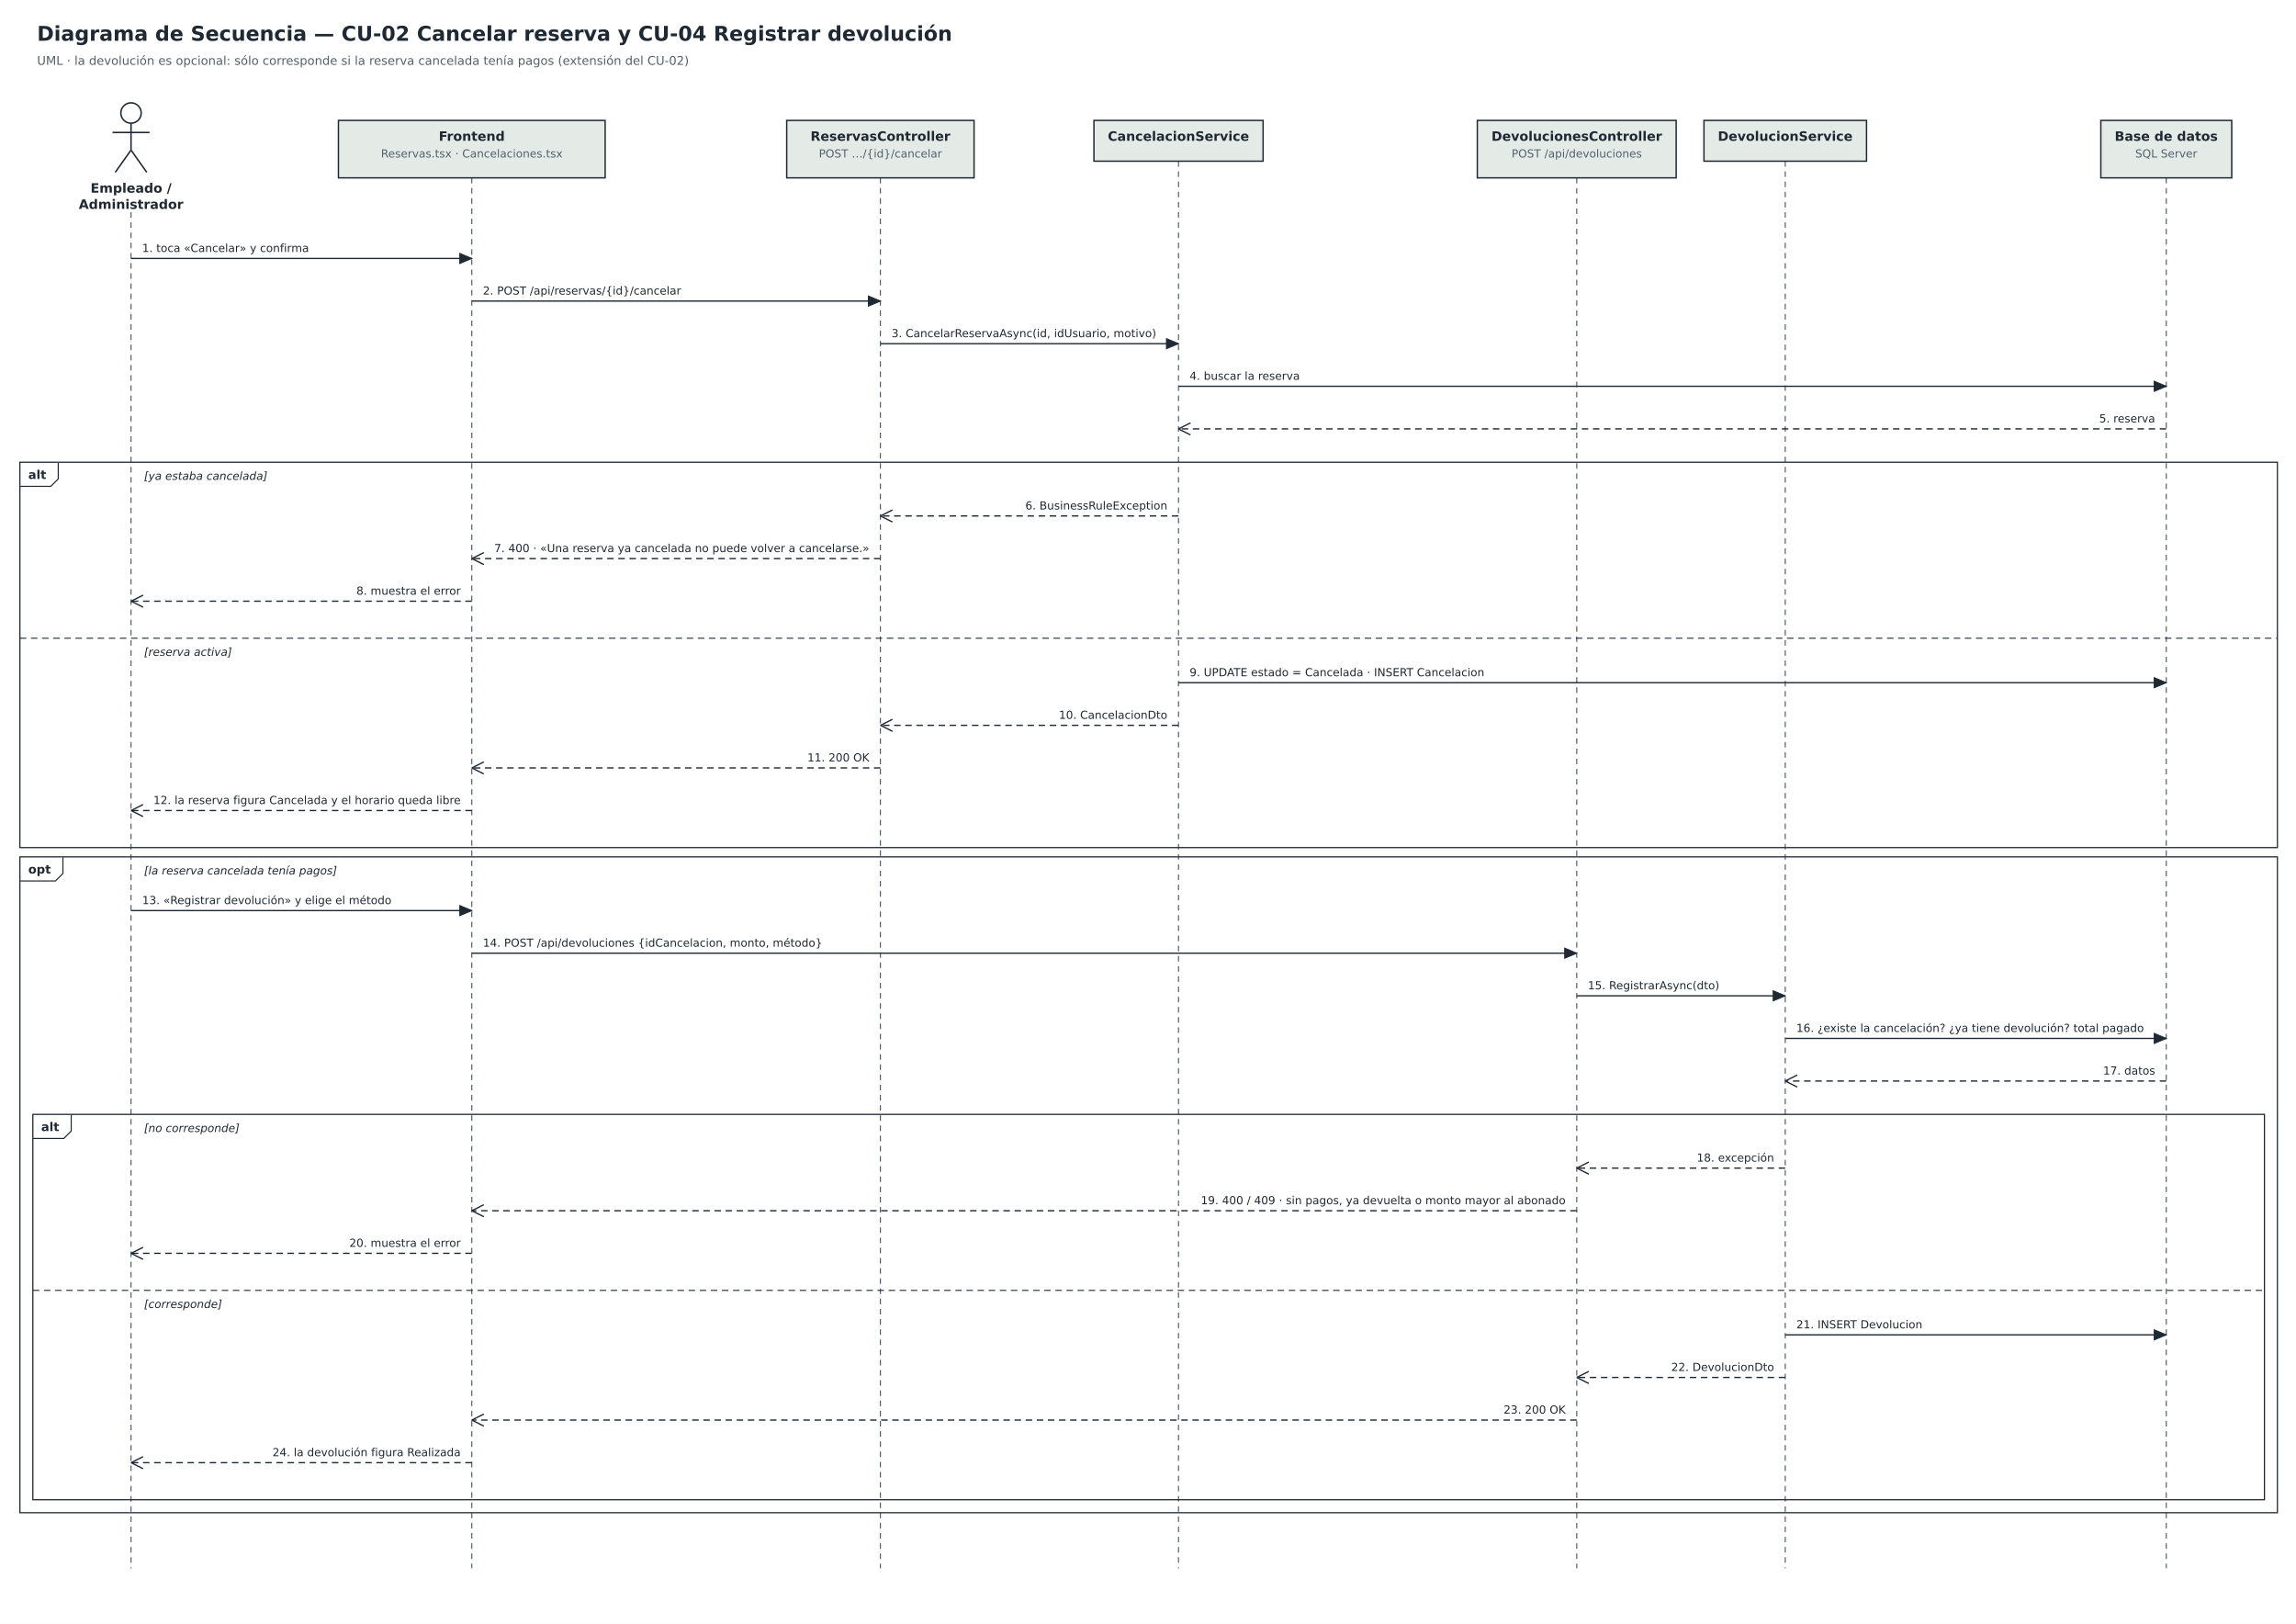
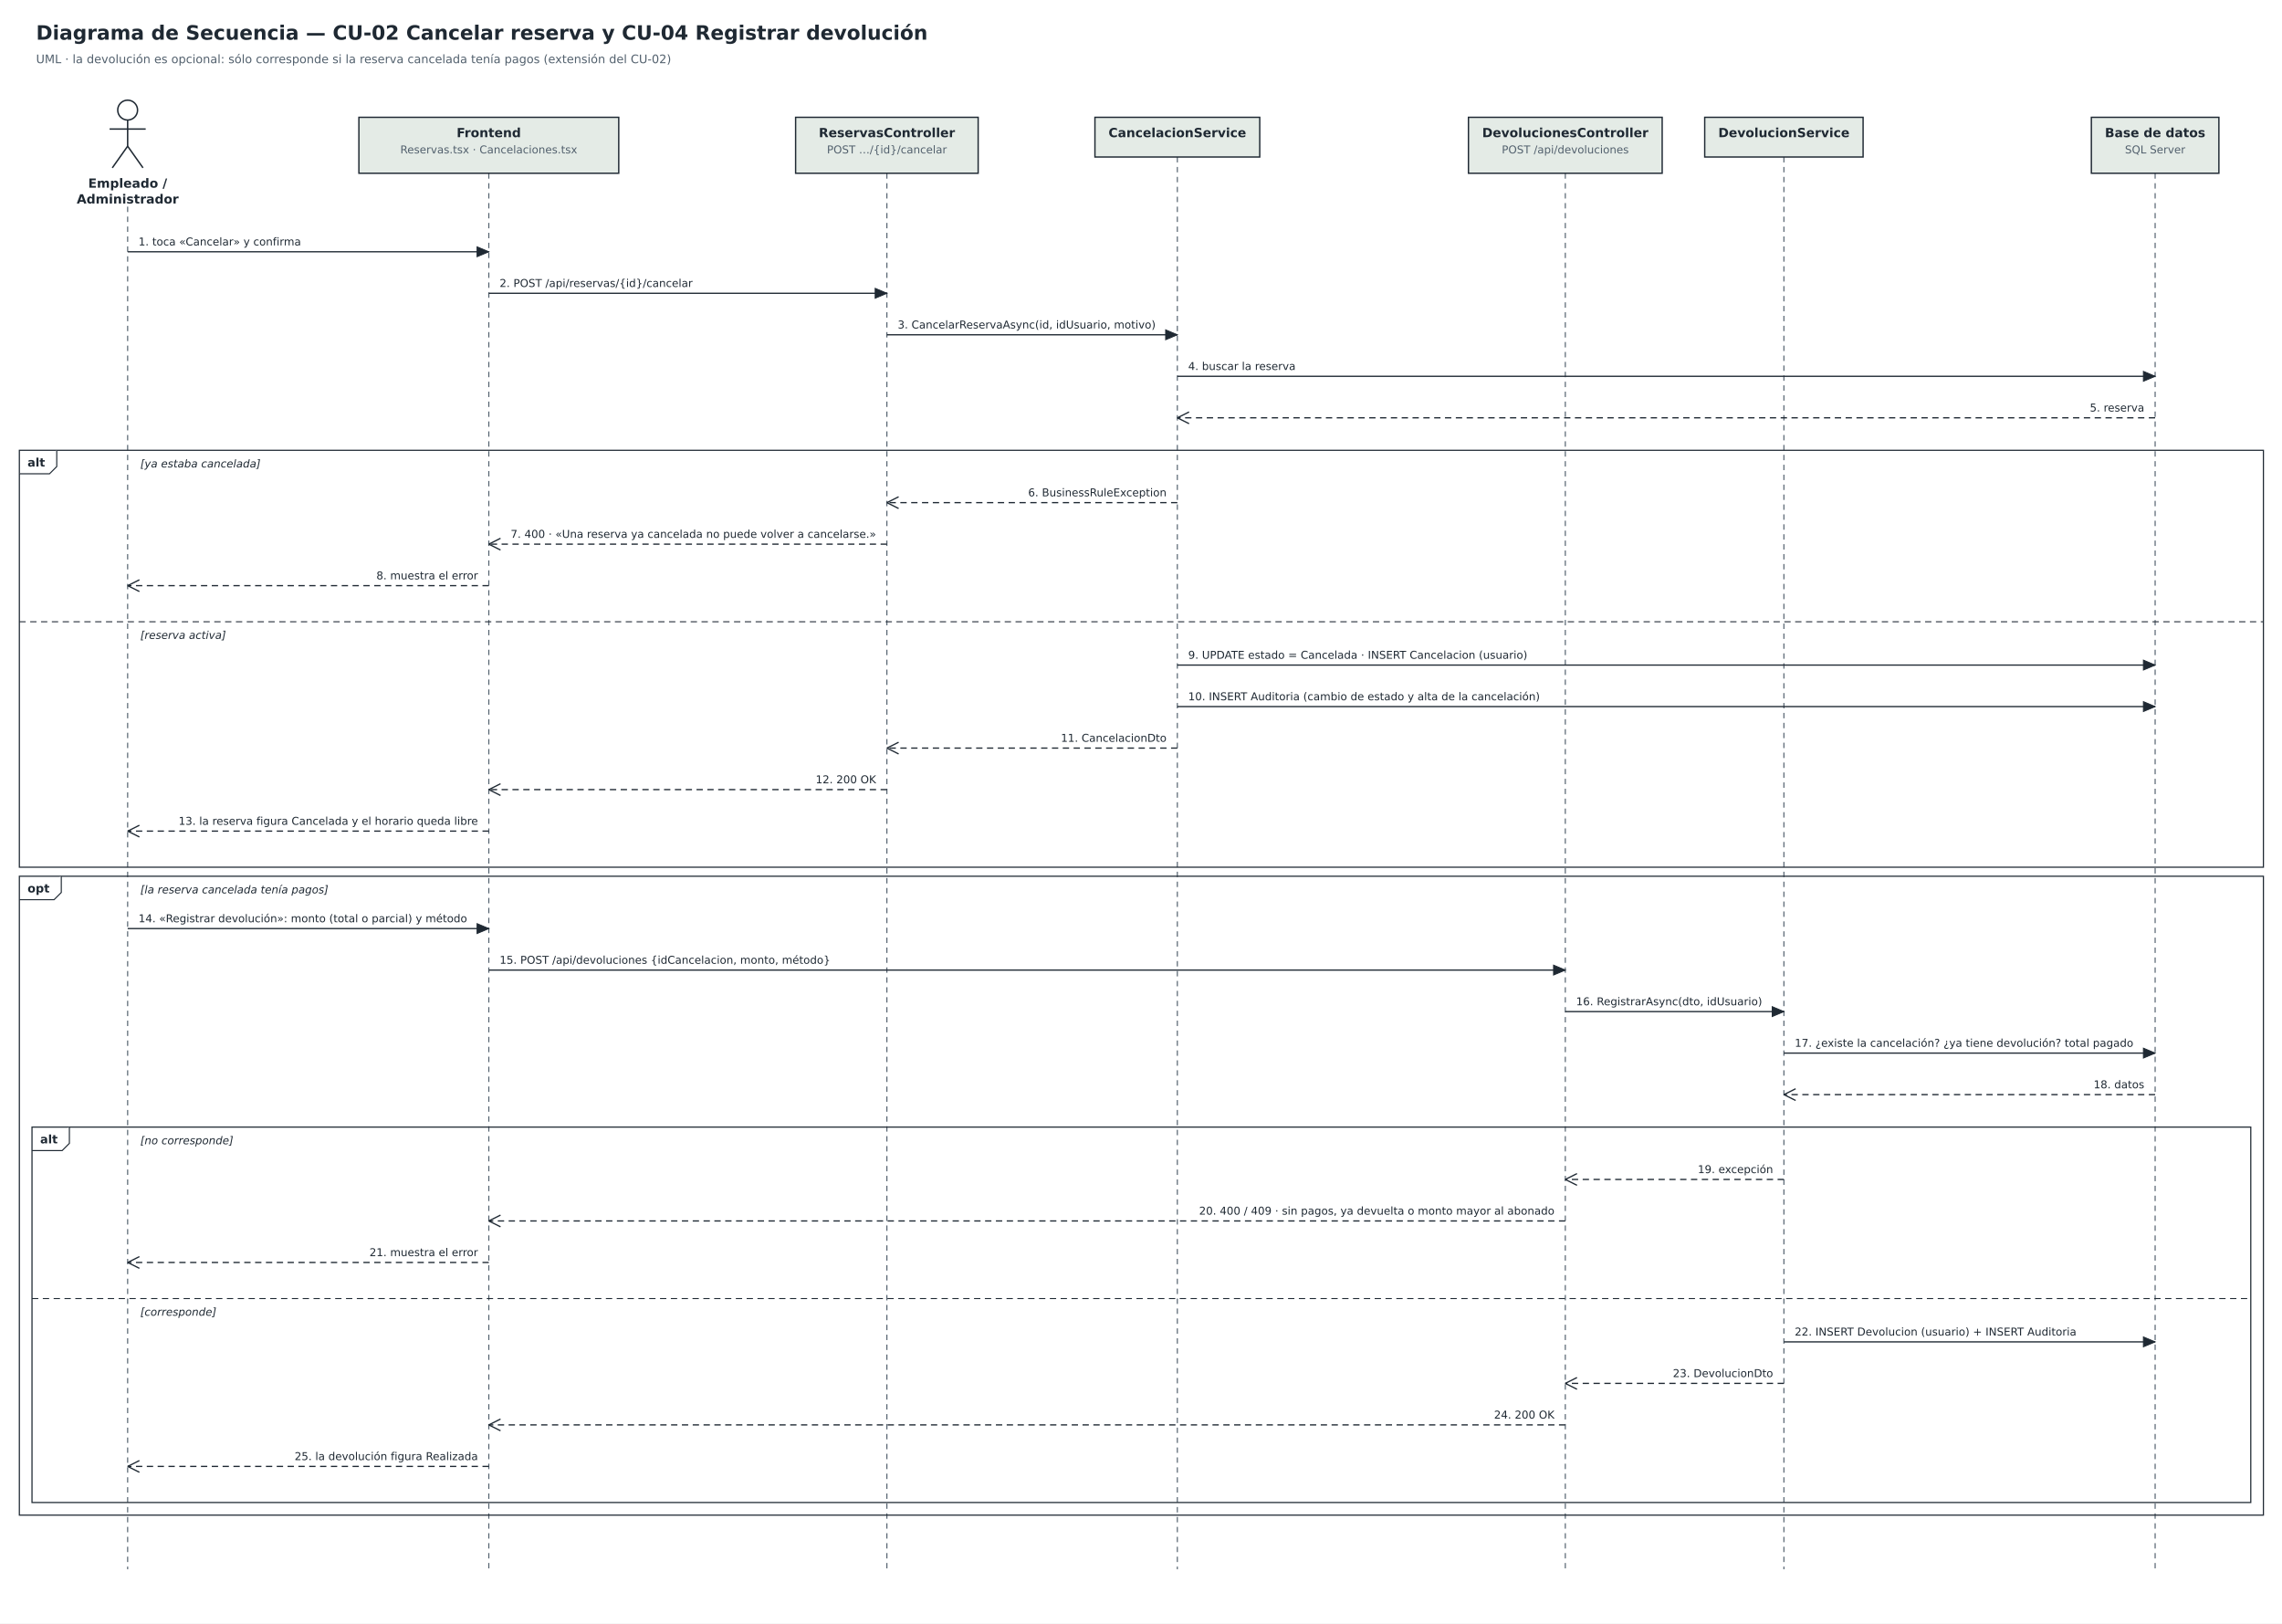
- <svg xmlns="http://www.w3.org/2000/svg" width="2479" height="1753" viewBox="0 0 2479 1753" font-family="DejaVu Sans, Arial, sans-serif">
-   <rect x="0" y="0" width="2479" height="1753" fill="#ffffff" />
-   <line x1="141.461" y1="229.0" x2="141.461" y2="1693.0" stroke="#52606d" stroke-width="1.2" stroke-dasharray="6 5" />
-   <line x1="509.398" y1="192" x2="509.398" y2="1693.0" stroke="#52606d" stroke-width="1.2" stroke-dasharray="6 5" />
-   <line x1="950.555" y1="192" x2="950.555" y2="1693.0" stroke="#52606d" stroke-width="1.2" stroke-dasharray="6 5" />
-   <line x1="1272.445" y1="174" x2="1272.445" y2="1693.0" stroke="#52606d" stroke-width="1.2" stroke-dasharray="6 5" />
-   <line x1="1702.414" y1="192" x2="1702.414" y2="1693.0" stroke="#52606d" stroke-width="1.2" stroke-dasharray="6 5" />
-   <line x1="1927.531" y1="174" x2="1927.531" y2="1693.0" stroke="#52606d" stroke-width="1.2" stroke-dasharray="6 5" />
-   <line x1="2338.938" y1="192" x2="2338.938" y2="1693.0" stroke="#52606d" stroke-width="1.2" stroke-dasharray="6 5" />
-   <rect x="21.461" y="499.0" width="2437.477" height="416.0" fill="none" stroke="#1f2933" stroke-width="1.3" />
+ <svg xmlns="http://www.w3.org/2000/svg" width="2529" height="1799" viewBox="0 0 2529 1799" font-family="DejaVu Sans, Arial, sans-serif">
+   <rect x="0" y="0" width="2529" height="1799" fill="#ffffff" />
+   <line x1="141.461" y1="229.0" x2="141.461" y2="1739.0" stroke="#52606d" stroke-width="1.2" stroke-dasharray="6 5" />
+   <line x1="541.727" y1="192" x2="541.727" y2="1739.0" stroke="#52606d" stroke-width="1.2" stroke-dasharray="6 5" />
+   <line x1="982.883" y1="192" x2="982.883" y2="1739.0" stroke="#52606d" stroke-width="1.2" stroke-dasharray="6 5" />
+   <line x1="1304.773" y1="174" x2="1304.773" y2="1739.0" stroke="#52606d" stroke-width="1.2" stroke-dasharray="6 5" />
+   <line x1="1734.742" y1="192" x2="1734.742" y2="1739.0" stroke="#52606d" stroke-width="1.2" stroke-dasharray="6 5" />
+   <line x1="1976.992" y1="174" x2="1976.992" y2="1739.0" stroke="#52606d" stroke-width="1.2" stroke-dasharray="6 5" />
+   <line x1="2388.398" y1="192" x2="2388.398" y2="1739.0" stroke="#52606d" stroke-width="1.2" stroke-dasharray="6 5" />
+   <rect x="21.461" y="499.0" width="2486.938" height="462.0" fill="none" stroke="#1f2933" stroke-width="1.3" />
  <path d="M 21.461 525.0 L 54.898 525.0 L 62.898 517.0 L 62.898 499.0" fill="#ffffff" stroke="#1f2933" stroke-width="1.2" />
-   <line x1="21.461" y1="689.0" x2="2458.938" y2="689.0" stroke="#1f2933" stroke-width="1.1" stroke-dasharray="7 5" />
-   <rect x="21.461" y="925.0" width="2437.477" height="708.0" fill="none" stroke="#1f2933" stroke-width="1.3" />
-   <path d="M 21.461 951.0 L 59.93 951.0 L 67.93 943.0 L 67.93 925.0" fill="#ffffff" stroke="#1f2933" stroke-width="1.2" />
-   <rect x="35.461" y="1203.0" width="2409.477" height="416.0" fill="none" stroke="#1f2933" stroke-width="1.3" />
-   <path d="M 35.461 1229.0 L 68.898 1229.0 L 76.898 1221.0 L 76.898 1203.0" fill="#ffffff" stroke="#1f2933" stroke-width="1.2" />
-   <line x1="35.461" y1="1393.0" x2="2444.938" y2="1393.0" stroke="#1f2933" stroke-width="1.1" stroke-dasharray="7 5" />
+   <line x1="21.461" y1="689.0" x2="2508.398" y2="689.0" stroke="#1f2933" stroke-width="1.1" stroke-dasharray="7 5" />
+   <rect x="21.461" y="971.0" width="2486.938" height="708.0" fill="none" stroke="#1f2933" stroke-width="1.3" />
+   <path d="M 21.461 997.0 L 59.93 997.0 L 67.93 989.0 L 67.93 971.0" fill="#ffffff" stroke="#1f2933" stroke-width="1.2" />
+   <rect x="35.461" y="1249.0" width="2458.938" height="416.0" fill="none" stroke="#1f2933" stroke-width="1.3" />
+   <path d="M 35.461 1275.0 L 68.898 1275.0 L 76.898 1267.0 L 76.898 1249.0" fill="#ffffff" stroke="#1f2933" stroke-width="1.2" />
+   <line x1="35.461" y1="1439.0" x2="2494.398" y2="1439.0" stroke="#1f2933" stroke-width="1.1" stroke-dasharray="7 5" />
  <text x="30.5" y="517.0" font-size="13" text-anchor="start" fill="#1f2933" font-weight="bold">alt</text>
  <text x="155.5" y="518.0" font-size="12" text-anchor="start" fill="#1f2933" font-style="italic">[ya estaba cancelada]</text>
  <text x="155.5" y="708.0" font-size="12" text-anchor="start" fill="#1f2933" font-style="italic">[reserva activa]</text>
-   <text x="30.5" y="943.0" font-size="13" text-anchor="start" fill="#1f2933" font-weight="bold">opt</text>
-   <text x="155.5" y="944.0" font-size="12" text-anchor="start" fill="#1f2933" font-style="italic">[la reserva cancelada tenía pagos]</text>
-   <text x="44.5" y="1221.0" font-size="13" text-anchor="start" fill="#1f2933" font-weight="bold">alt</text>
-   <text x="155.5" y="1222.0" font-size="12" text-anchor="start" fill="#1f2933" font-style="italic">[no corresponde]</text>
-   <text x="155.5" y="1412.0" font-size="12" text-anchor="start" fill="#1f2933" font-style="italic">[corresponde]</text>
-   <path d="M 141.5 279.0 L 509.4 279.0" fill="none" stroke="#1f2933" stroke-width="1.4" />
-   <polygon points="509.4,279.0 496.4,273.5 496.4,284.5" fill="#1f2933" stroke="#1f2933" stroke-width="1" />
-   <path d="M 509.4 325.0 L 950.6 325.0" fill="none" stroke="#1f2933" stroke-width="1.4" />
-   <polygon points="950.6,325.0 937.6,319.5 937.6,330.5" fill="#1f2933" stroke="#1f2933" stroke-width="1" />
-   <path d="M 950.6 371.0 L 1272.4 371.0" fill="none" stroke="#1f2933" stroke-width="1.4" />
-   <polygon points="1272.4,371.0 1259.4,365.5 1259.4,376.5" fill="#1f2933" stroke="#1f2933" stroke-width="1" />
-   <path d="M 1272.4 417.0 L 2338.9 417.0" fill="none" stroke="#1f2933" stroke-width="1.4" />
-   <polygon points="2338.9,417.0 2325.9,411.5 2325.9,422.5" fill="#1f2933" stroke="#1f2933" stroke-width="1" />
-   <path d="M 2338.9 463.0 L 1272.4 463.0" fill="none" stroke="#1f2933" stroke-width="1.4" stroke-dasharray="7 5" />
-   <line x1="1272.4" y1="463.0" x2="1285.4" y2="469.5" stroke="#1f2933" stroke-width="1.4" />
-   <line x1="1272.4" y1="463.0" x2="1285.4" y2="456.5" stroke="#1f2933" stroke-width="1.4" />
-   <path d="M 1272.4 557.0 L 950.6 557.0" fill="none" stroke="#1f2933" stroke-width="1.4" stroke-dasharray="7 5" />
-   <line x1="950.6" y1="557.0" x2="963.6" y2="563.5" stroke="#1f2933" stroke-width="1.4" />
-   <line x1="950.6" y1="557.0" x2="963.6" y2="550.5" stroke="#1f2933" stroke-width="1.4" />
-   <path d="M 950.6 603.0 L 509.4 603.0" fill="none" stroke="#1f2933" stroke-width="1.4" stroke-dasharray="7 5" />
-   <line x1="509.4" y1="603.0" x2="522.4" y2="609.5" stroke="#1f2933" stroke-width="1.4" />
-   <line x1="509.4" y1="603.0" x2="522.4" y2="596.5" stroke="#1f2933" stroke-width="1.4" />
-   <path d="M 509.4 649.0 L 141.5 649.0" fill="none" stroke="#1f2933" stroke-width="1.4" stroke-dasharray="7 5" />
+   <text x="30.5" y="989.0" font-size="13" text-anchor="start" fill="#1f2933" font-weight="bold">opt</text>
+   <text x="155.5" y="990.0" font-size="12" text-anchor="start" fill="#1f2933" font-style="italic">[la reserva cancelada tenía pagos]</text>
+   <text x="44.5" y="1267.0" font-size="13" text-anchor="start" fill="#1f2933" font-weight="bold">alt</text>
+   <text x="155.5" y="1268.0" font-size="12" text-anchor="start" fill="#1f2933" font-style="italic">[no corresponde]</text>
+   <text x="155.5" y="1458.0" font-size="12" text-anchor="start" fill="#1f2933" font-style="italic">[corresponde]</text>
+   <path d="M 141.5 279.0 L 541.7 279.0" fill="none" stroke="#1f2933" stroke-width="1.4" />
+   <polygon points="541.7,279.0 528.7,273.5 528.7,284.5" fill="#1f2933" stroke="#1f2933" stroke-width="1" />
+   <path d="M 541.7 325.0 L 982.9 325.0" fill="none" stroke="#1f2933" stroke-width="1.4" />
+   <polygon points="982.9,325.0 969.9,319.5 969.9,330.5" fill="#1f2933" stroke="#1f2933" stroke-width="1" />
+   <path d="M 982.9 371.0 L 1304.8 371.0" fill="none" stroke="#1f2933" stroke-width="1.4" />
+   <polygon points="1304.8,371.0 1291.8,365.5 1291.8,376.5" fill="#1f2933" stroke="#1f2933" stroke-width="1" />
+   <path d="M 1304.8 417.0 L 2388.4 417.0" fill="none" stroke="#1f2933" stroke-width="1.4" />
+   <polygon points="2388.4,417.0 2375.4,411.5 2375.4,422.5" fill="#1f2933" stroke="#1f2933" stroke-width="1" />
+   <path d="M 2388.4 463.0 L 1304.8 463.0" fill="none" stroke="#1f2933" stroke-width="1.4" stroke-dasharray="7 5" />
+   <line x1="1304.8" y1="463.0" x2="1317.8" y2="469.5" stroke="#1f2933" stroke-width="1.4" />
+   <line x1="1304.8" y1="463.0" x2="1317.8" y2="456.5" stroke="#1f2933" stroke-width="1.4" />
+   <path d="M 1304.8 557.0 L 982.9 557.0" fill="none" stroke="#1f2933" stroke-width="1.4" stroke-dasharray="7 5" />
+   <line x1="982.9" y1="557.0" x2="995.9" y2="563.5" stroke="#1f2933" stroke-width="1.4" />
+   <line x1="982.9" y1="557.0" x2="995.9" y2="550.5" stroke="#1f2933" stroke-width="1.4" />
+   <path d="M 982.9 603.0 L 541.7 603.0" fill="none" stroke="#1f2933" stroke-width="1.4" stroke-dasharray="7 5" />
+   <line x1="541.7" y1="603.0" x2="554.7" y2="609.5" stroke="#1f2933" stroke-width="1.4" />
+   <line x1="541.7" y1="603.0" x2="554.7" y2="596.5" stroke="#1f2933" stroke-width="1.4" />
+   <path d="M 541.7 649.0 L 141.5 649.0" fill="none" stroke="#1f2933" stroke-width="1.4" stroke-dasharray="7 5" />
  <line x1="141.5" y1="649.0" x2="154.5" y2="655.5" stroke="#1f2933" stroke-width="1.4" />
  <line x1="141.5" y1="649.0" x2="154.5" y2="642.5" stroke="#1f2933" stroke-width="1.4" />
-   <path d="M 1272.4 737.0 L 2338.9 737.0" fill="none" stroke="#1f2933" stroke-width="1.4" />
-   <polygon points="2338.9,737.0 2325.9,731.5 2325.9,742.5" fill="#1f2933" stroke="#1f2933" stroke-width="1" />
-   <path d="M 1272.4 783.0 L 950.6 783.0" fill="none" stroke="#1f2933" stroke-width="1.4" stroke-dasharray="7 5" />
-   <line x1="950.6" y1="783.0" x2="963.6" y2="789.5" stroke="#1f2933" stroke-width="1.4" />
-   <line x1="950.6" y1="783.0" x2="963.6" y2="776.5" stroke="#1f2933" stroke-width="1.4" />
-   <path d="M 950.6 829.0 L 509.4 829.0" fill="none" stroke="#1f2933" stroke-width="1.4" stroke-dasharray="7 5" />
-   <line x1="509.4" y1="829.0" x2="522.4" y2="835.5" stroke="#1f2933" stroke-width="1.4" />
-   <line x1="509.4" y1="829.0" x2="522.4" y2="822.5" stroke="#1f2933" stroke-width="1.4" />
-   <path d="M 509.4 875.0 L 141.5 875.0" fill="none" stroke="#1f2933" stroke-width="1.4" stroke-dasharray="7 5" />
-   <line x1="141.5" y1="875.0" x2="154.5" y2="881.5" stroke="#1f2933" stroke-width="1.4" />
-   <line x1="141.5" y1="875.0" x2="154.5" y2="868.5" stroke="#1f2933" stroke-width="1.4" />
-   <path d="M 141.5 983.0 L 509.4 983.0" fill="none" stroke="#1f2933" stroke-width="1.4" />
-   <polygon points="509.4,983.0 496.4,977.5 496.4,988.5" fill="#1f2933" stroke="#1f2933" stroke-width="1" />
-   <path d="M 509.4 1029.0 L 1702.4 1029.0" fill="none" stroke="#1f2933" stroke-width="1.4" />
-   <polygon points="1702.4,1029.0 1689.4,1023.5 1689.4,1034.5" fill="#1f2933" stroke="#1f2933" stroke-width="1" />
-   <path d="M 1702.4 1075.0 L 1927.5 1075.0" fill="none" stroke="#1f2933" stroke-width="1.4" />
-   <polygon points="1927.5,1075.0 1914.5,1069.5 1914.5,1080.5" fill="#1f2933" stroke="#1f2933" stroke-width="1" />
-   <path d="M 1927.5 1121.0 L 2338.9 1121.0" fill="none" stroke="#1f2933" stroke-width="1.4" />
-   <polygon points="2338.9,1121.0 2325.9,1115.5 2325.9,1126.5" fill="#1f2933" stroke="#1f2933" stroke-width="1" />
-   <path d="M 2338.9 1167.0 L 1927.5 1167.0" fill="none" stroke="#1f2933" stroke-width="1.4" stroke-dasharray="7 5" />
-   <line x1="1927.5" y1="1167.0" x2="1940.5" y2="1173.5" stroke="#1f2933" stroke-width="1.4" />
-   <line x1="1927.5" y1="1167.0" x2="1940.5" y2="1160.5" stroke="#1f2933" stroke-width="1.4" />
-   <path d="M 1927.5 1261.0 L 1702.4 1261.0" fill="none" stroke="#1f2933" stroke-width="1.4" stroke-dasharray="7 5" />
-   <line x1="1702.4" y1="1261.0" x2="1715.4" y2="1267.5" stroke="#1f2933" stroke-width="1.4" />
-   <line x1="1702.4" y1="1261.0" x2="1715.4" y2="1254.5" stroke="#1f2933" stroke-width="1.4" />
-   <path d="M 1702.4 1307.0 L 509.4 1307.0" fill="none" stroke="#1f2933" stroke-width="1.4" stroke-dasharray="7 5" />
-   <line x1="509.4" y1="1307.0" x2="522.4" y2="1313.5" stroke="#1f2933" stroke-width="1.4" />
-   <line x1="509.4" y1="1307.0" x2="522.4" y2="1300.5" stroke="#1f2933" stroke-width="1.4" />
-   <path d="M 509.4 1353.0 L 141.5 1353.0" fill="none" stroke="#1f2933" stroke-width="1.4" stroke-dasharray="7 5" />
-   <line x1="141.5" y1="1353.0" x2="154.5" y2="1359.5" stroke="#1f2933" stroke-width="1.4" />
-   <line x1="141.5" y1="1353.0" x2="154.5" y2="1346.5" stroke="#1f2933" stroke-width="1.4" />
-   <path d="M 1927.5 1441.0 L 2338.9 1441.0" fill="none" stroke="#1f2933" stroke-width="1.4" />
-   <polygon points="2338.9,1441.0 2325.9,1435.5 2325.9,1446.5" fill="#1f2933" stroke="#1f2933" stroke-width="1" />
-   <path d="M 1927.5 1487.0 L 1702.4 1487.0" fill="none" stroke="#1f2933" stroke-width="1.4" stroke-dasharray="7 5" />
-   <line x1="1702.4" y1="1487.0" x2="1715.4" y2="1493.5" stroke="#1f2933" stroke-width="1.4" />
-   <line x1="1702.4" y1="1487.0" x2="1715.4" y2="1480.5" stroke="#1f2933" stroke-width="1.4" />
-   <path d="M 1702.4 1533.0 L 509.4 1533.0" fill="none" stroke="#1f2933" stroke-width="1.4" stroke-dasharray="7 5" />
-   <line x1="509.4" y1="1533.0" x2="522.4" y2="1539.5" stroke="#1f2933" stroke-width="1.4" />
-   <line x1="509.4" y1="1533.0" x2="522.4" y2="1526.5" stroke="#1f2933" stroke-width="1.4" />
-   <path d="M 509.4 1579.0 L 141.5 1579.0" fill="none" stroke="#1f2933" stroke-width="1.4" stroke-dasharray="7 5" />
-   <line x1="141.5" y1="1579.0" x2="154.5" y2="1585.5" stroke="#1f2933" stroke-width="1.4" />
-   <line x1="141.5" y1="1579.0" x2="154.5" y2="1572.5" stroke="#1f2933" stroke-width="1.4" />
+   <path d="M 1304.8 737.0 L 2388.4 737.0" fill="none" stroke="#1f2933" stroke-width="1.4" />
+   <polygon points="2388.4,737.0 2375.4,731.5 2375.4,742.5" fill="#1f2933" stroke="#1f2933" stroke-width="1" />
+   <path d="M 1304.8 783.0 L 2388.4 783.0" fill="none" stroke="#1f2933" stroke-width="1.4" />
+   <polygon points="2388.4,783.0 2375.4,777.5 2375.4,788.5" fill="#1f2933" stroke="#1f2933" stroke-width="1" />
+   <path d="M 1304.8 829.0 L 982.9 829.0" fill="none" stroke="#1f2933" stroke-width="1.4" stroke-dasharray="7 5" />
+   <line x1="982.9" y1="829.0" x2="995.9" y2="835.5" stroke="#1f2933" stroke-width="1.4" />
+   <line x1="982.9" y1="829.0" x2="995.9" y2="822.5" stroke="#1f2933" stroke-width="1.4" />
+   <path d="M 982.9 875.0 L 541.7 875.0" fill="none" stroke="#1f2933" stroke-width="1.4" stroke-dasharray="7 5" />
+   <line x1="541.7" y1="875.0" x2="554.7" y2="881.5" stroke="#1f2933" stroke-width="1.4" />
+   <line x1="541.7" y1="875.0" x2="554.7" y2="868.5" stroke="#1f2933" stroke-width="1.4" />
+   <path d="M 541.7 921.0 L 141.5 921.0" fill="none" stroke="#1f2933" stroke-width="1.4" stroke-dasharray="7 5" />
+   <line x1="141.5" y1="921.0" x2="154.5" y2="927.5" stroke="#1f2933" stroke-width="1.4" />
+   <line x1="141.5" y1="921.0" x2="154.5" y2="914.5" stroke="#1f2933" stroke-width="1.4" />
+   <path d="M 141.5 1029.0 L 541.7 1029.0" fill="none" stroke="#1f2933" stroke-width="1.4" />
+   <polygon points="541.7,1029.0 528.7,1023.5 528.7,1034.5" fill="#1f2933" stroke="#1f2933" stroke-width="1" />
+   <path d="M 541.7 1075.0 L 1734.7 1075.0" fill="none" stroke="#1f2933" stroke-width="1.4" />
+   <polygon points="1734.7,1075.0 1721.7,1069.5 1721.7,1080.5" fill="#1f2933" stroke="#1f2933" stroke-width="1" />
+   <path d="M 1734.7 1121.0 L 1977.0 1121.0" fill="none" stroke="#1f2933" stroke-width="1.4" />
+   <polygon points="1977.0,1121.0 1964.0,1115.5 1964.0,1126.5" fill="#1f2933" stroke="#1f2933" stroke-width="1" />
+   <path d="M 1977.0 1167.0 L 2388.4 1167.0" fill="none" stroke="#1f2933" stroke-width="1.4" />
+   <polygon points="2388.4,1167.0 2375.4,1161.5 2375.4,1172.5" fill="#1f2933" stroke="#1f2933" stroke-width="1" />
+   <path d="M 2388.4 1213.0 L 1977.0 1213.0" fill="none" stroke="#1f2933" stroke-width="1.4" stroke-dasharray="7 5" />
+   <line x1="1977.0" y1="1213.0" x2="1990.0" y2="1219.5" stroke="#1f2933" stroke-width="1.4" />
+   <line x1="1977.0" y1="1213.0" x2="1990.0" y2="1206.5" stroke="#1f2933" stroke-width="1.4" />
+   <path d="M 1977.0 1307.0 L 1734.7 1307.0" fill="none" stroke="#1f2933" stroke-width="1.4" stroke-dasharray="7 5" />
+   <line x1="1734.7" y1="1307.0" x2="1747.7" y2="1313.5" stroke="#1f2933" stroke-width="1.4" />
+   <line x1="1734.7" y1="1307.0" x2="1747.7" y2="1300.5" stroke="#1f2933" stroke-width="1.4" />
+   <path d="M 1734.7 1353.0 L 541.7 1353.0" fill="none" stroke="#1f2933" stroke-width="1.4" stroke-dasharray="7 5" />
+   <line x1="541.7" y1="1353.0" x2="554.7" y2="1359.5" stroke="#1f2933" stroke-width="1.4" />
+   <line x1="541.7" y1="1353.0" x2="554.7" y2="1346.5" stroke="#1f2933" stroke-width="1.4" />
+   <path d="M 541.7 1399.0 L 141.5 1399.0" fill="none" stroke="#1f2933" stroke-width="1.4" stroke-dasharray="7 5" />
+   <line x1="141.5" y1="1399.0" x2="154.5" y2="1405.5" stroke="#1f2933" stroke-width="1.4" />
+   <line x1="141.5" y1="1399.0" x2="154.5" y2="1392.5" stroke="#1f2933" stroke-width="1.4" />
+   <path d="M 1977.0 1487.0 L 2388.4 1487.0" fill="none" stroke="#1f2933" stroke-width="1.4" />
+   <polygon points="2388.4,1487.0 2375.4,1481.5 2375.4,1492.5" fill="#1f2933" stroke="#1f2933" stroke-width="1" />
+   <path d="M 1977.0 1533.0 L 1734.7 1533.0" fill="none" stroke="#1f2933" stroke-width="1.4" stroke-dasharray="7 5" />
+   <line x1="1734.7" y1="1533.0" x2="1747.7" y2="1539.5" stroke="#1f2933" stroke-width="1.4" />
+   <line x1="1734.7" y1="1533.0" x2="1747.7" y2="1526.5" stroke="#1f2933" stroke-width="1.4" />
+   <path d="M 1734.7 1579.0 L 541.7 1579.0" fill="none" stroke="#1f2933" stroke-width="1.4" stroke-dasharray="7 5" />
+   <line x1="541.7" y1="1579.0" x2="554.7" y2="1585.5" stroke="#1f2933" stroke-width="1.4" />
+   <line x1="541.7" y1="1579.0" x2="554.7" y2="1572.5" stroke="#1f2933" stroke-width="1.4" />
+   <path d="M 541.7 1625.0 L 141.5 1625.0" fill="none" stroke="#1f2933" stroke-width="1.4" stroke-dasharray="7 5" />
+   <line x1="141.5" y1="1625.0" x2="154.5" y2="1631.5" stroke="#1f2933" stroke-width="1.4" />
+   <line x1="141.5" y1="1625.0" x2="154.5" y2="1618.5" stroke="#1f2933" stroke-width="1.4" />
  <circle cx="141.461" cy="122" r="11" fill="#ffffff" stroke="#1f2933" stroke-width="1.6" />
  <line x1="141.461" y1="133" x2="141.461" y2="162" stroke="#1f2933" stroke-width="1.6" />
  <line x1="121.461" y1="143" x2="161.461" y2="143" stroke="#1f2933" stroke-width="1.6" />
  <line x1="141.461" y1="162" x2="124.461" y2="186" stroke="#1f2933" stroke-width="1.6" />
  <line x1="141.461" y1="162" x2="158.461" y2="186" stroke="#1f2933" stroke-width="1.6" />
-   <rect x="365.414" y="130" width="287.969" height="62" rx="0" fill="#e4ebe6" stroke="#1f2933" stroke-width="1.5" />
-   <rect x="849.398" y="130" width="202.312" height="62" rx="0" fill="#e4ebe6" stroke="#1f2933" stroke-width="1.5" />
-   <rect x="1181.125" y="130" width="182.641" height="44" rx="0" fill="#e4ebe6" stroke="#1f2933" stroke-width="1.5" />
-   <rect x="1595.062" y="130" width="214.703" height="62" rx="0" fill="#e4ebe6" stroke="#1f2933" stroke-width="1.5" />
-   <rect x="1839.766" y="130" width="175.531" height="44" rx="0" fill="#e4ebe6" stroke="#1f2933" stroke-width="1.5" />
-   <rect x="2268.273" y="130" width="141.328" height="62" rx="0" fill="#e4ebe6" stroke="#1f2933" stroke-width="1.5" />
+   <rect x="397.742" y="130" width="287.969" height="62" rx="0" fill="#e4ebe6" stroke="#1f2933" stroke-width="1.5" />
+   <rect x="881.727" y="130" width="202.312" height="62" rx="0" fill="#e4ebe6" stroke="#1f2933" stroke-width="1.5" />
+   <rect x="1213.453" y="130" width="182.641" height="44" rx="0" fill="#e4ebe6" stroke="#1f2933" stroke-width="1.5" />
+   <rect x="1627.391" y="130" width="214.703" height="62" rx="0" fill="#e4ebe6" stroke="#1f2933" stroke-width="1.5" />
+   <rect x="1889.227" y="130" width="175.531" height="44" rx="0" fill="#e4ebe6" stroke="#1f2933" stroke-width="1.5" />
+   <rect x="2317.734" y="130" width="141.328" height="62" rx="0" fill="#e4ebe6" stroke="#1f2933" stroke-width="1.5" />
  <text x="141.5" y="208.0" font-size="14" text-anchor="middle" fill="#1f2933" font-weight="bold">Empleado /</text>
  <text x="141.5" y="225.5" font-size="14" text-anchor="middle" fill="#1f2933" font-weight="bold">Administrador</text>
-   <text x="509.4" y="152.0" font-size="14" text-anchor="middle" fill="#1f2933" font-weight="bold">Frontend</text>
-   <text x="509.4" y="170.0" font-size="12" text-anchor="middle" fill="#52606d">Reservas.tsx · Cancelaciones.tsx</text>
-   <text x="950.6" y="152.0" font-size="14" text-anchor="middle" fill="#1f2933" font-weight="bold">ReservasController</text>
-   <text x="950.6" y="170.0" font-size="12" text-anchor="middle" fill="#52606d">POST …/{id}/cancelar</text>
-   <text x="1272.4" y="152.0" font-size="14" text-anchor="middle" fill="#1f2933" font-weight="bold">CancelacionService</text>
-   <text x="1702.4" y="152.0" font-size="14" text-anchor="middle" fill="#1f2933" font-weight="bold">DevolucionesController</text>
-   <text x="1702.4" y="170.0" font-size="12" text-anchor="middle" fill="#52606d">POST /api/devoluciones</text>
-   <text x="1927.5" y="152.0" font-size="14" text-anchor="middle" fill="#1f2933" font-weight="bold">DevolucionService</text>
-   <text x="2338.9" y="152.0" font-size="14" text-anchor="middle" fill="#1f2933" font-weight="bold">Base de datos</text>
-   <text x="2338.9" y="170.0" font-size="12" text-anchor="middle" fill="#52606d">SQL Server</text>
+   <text x="541.7" y="152.0" font-size="14" text-anchor="middle" fill="#1f2933" font-weight="bold">Frontend</text>
+   <text x="541.7" y="170.0" font-size="12" text-anchor="middle" fill="#52606d">Reservas.tsx · Cancelaciones.tsx</text>
+   <text x="982.9" y="152.0" font-size="14" text-anchor="middle" fill="#1f2933" font-weight="bold">ReservasController</text>
+   <text x="982.9" y="170.0" font-size="12" text-anchor="middle" fill="#52606d">POST …/{id}/cancelar</text>
+   <text x="1304.8" y="152.0" font-size="14" text-anchor="middle" fill="#1f2933" font-weight="bold">CancelacionService</text>
+   <text x="1734.7" y="152.0" font-size="14" text-anchor="middle" fill="#1f2933" font-weight="bold">DevolucionesController</text>
+   <text x="1734.7" y="170.0" font-size="12" text-anchor="middle" fill="#52606d">POST /api/devoluciones</text>
+   <text x="1977.0" y="152.0" font-size="14" text-anchor="middle" fill="#1f2933" font-weight="bold">DevolucionService</text>
+   <text x="2388.4" y="152.0" font-size="14" text-anchor="middle" fill="#1f2933" font-weight="bold">Base de datos</text>
+   <text x="2388.4" y="170.0" font-size="12" text-anchor="middle" fill="#52606d">SQL Server</text>
  <text x="153.5" y="272.0" font-size="12" text-anchor="start" fill="#1f2933">1. toca «Cancelar» y confirma</text>
-   <text x="521.4" y="318.0" font-size="12" text-anchor="start" fill="#1f2933">2. POST /api/reservas/{id}/cancelar</text>
-   <text x="962.6" y="364.0" font-size="12" text-anchor="start" fill="#1f2933">3. CancelarReservaAsync(id, idUsuario, motivo)</text>
-   <text x="1284.4" y="410.0" font-size="12" text-anchor="start" fill="#1f2933">4. buscar la reserva</text>
-   <text x="2326.9" y="456.0" font-size="12" text-anchor="end" fill="#1f2933">5. reserva</text>
-   <text x="1260.4" y="550.0" font-size="12" text-anchor="end" fill="#1f2933">6. BusinessRuleException</text>
-   <text x="938.6" y="596.0" font-size="12" text-anchor="end" fill="#1f2933">7. 400 · «Una reserva ya cancelada no puede volver a cancelarse.»</text>
-   <text x="497.4" y="642.0" font-size="12" text-anchor="end" fill="#1f2933">8. muestra el error</text>
-   <text x="1284.4" y="730.0" font-size="12" text-anchor="start" fill="#1f2933">9. UPDATE estado = Cancelada · INSERT Cancelacion</text>
-   <text x="1260.4" y="776.0" font-size="12" text-anchor="end" fill="#1f2933">10. CancelacionDto</text>
-   <text x="938.6" y="822.0" font-size="12" text-anchor="end" fill="#1f2933">11. 200 OK</text>
-   <text x="497.4" y="868.0" font-size="12" text-anchor="end" fill="#1f2933">12. la reserva figura Cancelada y el horario queda libre</text>
-   <text x="153.5" y="976.0" font-size="12" text-anchor="start" fill="#1f2933">13. «Registrar devolución» y elige el método</text>
-   <text x="521.4" y="1022.0" font-size="12" text-anchor="start" fill="#1f2933">14. POST /api/devoluciones {idCancelacion, monto, método}</text>
-   <text x="1714.4" y="1068.0" font-size="12" text-anchor="start" fill="#1f2933">15. RegistrarAsync(dto)</text>
-   <text x="1939.5" y="1114.0" font-size="12" text-anchor="start" fill="#1f2933">16. ¿existe la cancelación? ¿ya tiene devolución? total pagado</text>
-   <text x="2326.9" y="1160.0" font-size="12" text-anchor="end" fill="#1f2933">17. datos</text>
-   <text x="1915.5" y="1254.0" font-size="12" text-anchor="end" fill="#1f2933">18. excepción</text>
-   <text x="1690.4" y="1300.0" font-size="12" text-anchor="end" fill="#1f2933">19. 400 / 409 · sin pagos, ya devuelta o monto mayor al abonado</text>
-   <text x="497.4" y="1346.0" font-size="12" text-anchor="end" fill="#1f2933">20. muestra el error</text>
-   <text x="1939.5" y="1434.0" font-size="12" text-anchor="start" fill="#1f2933">21. INSERT Devolucion</text>
-   <text x="1915.5" y="1480.0" font-size="12" text-anchor="end" fill="#1f2933">22. DevolucionDto</text>
-   <text x="1690.4" y="1526.0" font-size="12" text-anchor="end" fill="#1f2933">23. 200 OK</text>
-   <text x="497.4" y="1572.0" font-size="12" text-anchor="end" fill="#1f2933">24. la devolución figura Realizada</text>
+   <text x="553.7" y="318.0" font-size="12" text-anchor="start" fill="#1f2933">2. POST /api/reservas/{id}/cancelar</text>
+   <text x="994.9" y="364.0" font-size="12" text-anchor="start" fill="#1f2933">3. CancelarReservaAsync(id, idUsuario, motivo)</text>
+   <text x="1316.8" y="410.0" font-size="12" text-anchor="start" fill="#1f2933">4. buscar la reserva</text>
+   <text x="2376.4" y="456.0" font-size="12" text-anchor="end" fill="#1f2933">5. reserva</text>
+   <text x="1292.8" y="550.0" font-size="12" text-anchor="end" fill="#1f2933">6. BusinessRuleException</text>
+   <text x="970.9" y="596.0" font-size="12" text-anchor="end" fill="#1f2933">7. 400 · «Una reserva ya cancelada no puede volver a cancelarse.»</text>
+   <text x="529.7" y="642.0" font-size="12" text-anchor="end" fill="#1f2933">8. muestra el error</text>
+   <text x="1316.8" y="730.0" font-size="12" text-anchor="start" fill="#1f2933">9. UPDATE estado = Cancelada · INSERT Cancelacion (usuario)</text>
+   <text x="1316.8" y="776.0" font-size="12" text-anchor="start" fill="#1f2933">10. INSERT Auditoria (cambio de estado y alta de la cancelación)</text>
+   <text x="1292.8" y="822.0" font-size="12" text-anchor="end" fill="#1f2933">11. CancelacionDto</text>
+   <text x="970.9" y="868.0" font-size="12" text-anchor="end" fill="#1f2933">12. 200 OK</text>
+   <text x="529.7" y="914.0" font-size="12" text-anchor="end" fill="#1f2933">13. la reserva figura Cancelada y el horario queda libre</text>
+   <text x="153.5" y="1022.0" font-size="12" text-anchor="start" fill="#1f2933">14. «Registrar devolución»: monto (total o parcial) y método</text>
+   <text x="553.7" y="1068.0" font-size="12" text-anchor="start" fill="#1f2933">15. POST /api/devoluciones {idCancelacion, monto, método}</text>
+   <text x="1746.7" y="1114.0" font-size="12" text-anchor="start" fill="#1f2933">16. RegistrarAsync(dto, idUsuario)</text>
+   <text x="1989.0" y="1160.0" font-size="12" text-anchor="start" fill="#1f2933">17. ¿existe la cancelación? ¿ya tiene devolución? total pagado</text>
+   <text x="2376.4" y="1206.0" font-size="12" text-anchor="end" fill="#1f2933">18. datos</text>
+   <text x="1965.0" y="1300.0" font-size="12" text-anchor="end" fill="#1f2933">19. excepción</text>
+   <text x="1722.7" y="1346.0" font-size="12" text-anchor="end" fill="#1f2933">20. 400 / 409 · sin pagos, ya devuelta o monto mayor al abonado</text>
+   <text x="529.7" y="1392.0" font-size="12" text-anchor="end" fill="#1f2933">21. muestra el error</text>
+   <text x="1989.0" y="1480.0" font-size="12" text-anchor="start" fill="#1f2933">22. INSERT Devolucion (usuario) + INSERT Auditoria</text>
+   <text x="1965.0" y="1526.0" font-size="12" text-anchor="end" fill="#1f2933">23. DevolucionDto</text>
+   <text x="1722.7" y="1572.0" font-size="12" text-anchor="end" fill="#1f2933">24. 200 OK</text>
+   <text x="529.7" y="1618.0" font-size="12" text-anchor="end" fill="#1f2933">25. la devolución figura Realizada</text>
  <text x="40.0" y="44.0" font-size="22" text-anchor="start" fill="#1f2933" font-weight="bold">Diagrama de Secuencia — CU-02 Cancelar reserva y CU-04 Registrar devolución</text>
  <text x="40.0" y="70.0" font-size="13" text-anchor="start" fill="#52606d">UML · la devolución es opcional: sólo corresponde si la reserva cancelada tenía pagos (extensión del CU-02)</text>
</svg>
